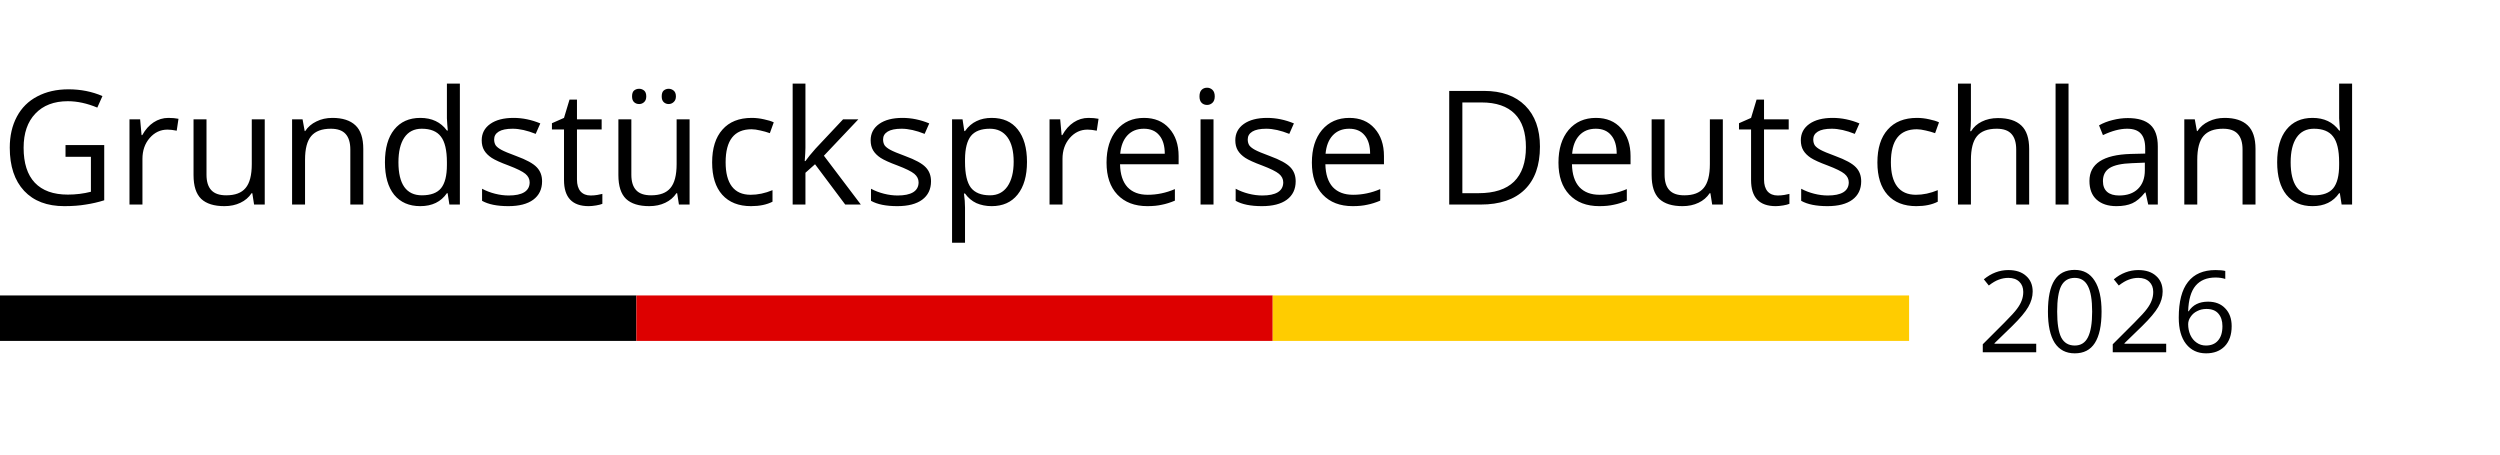
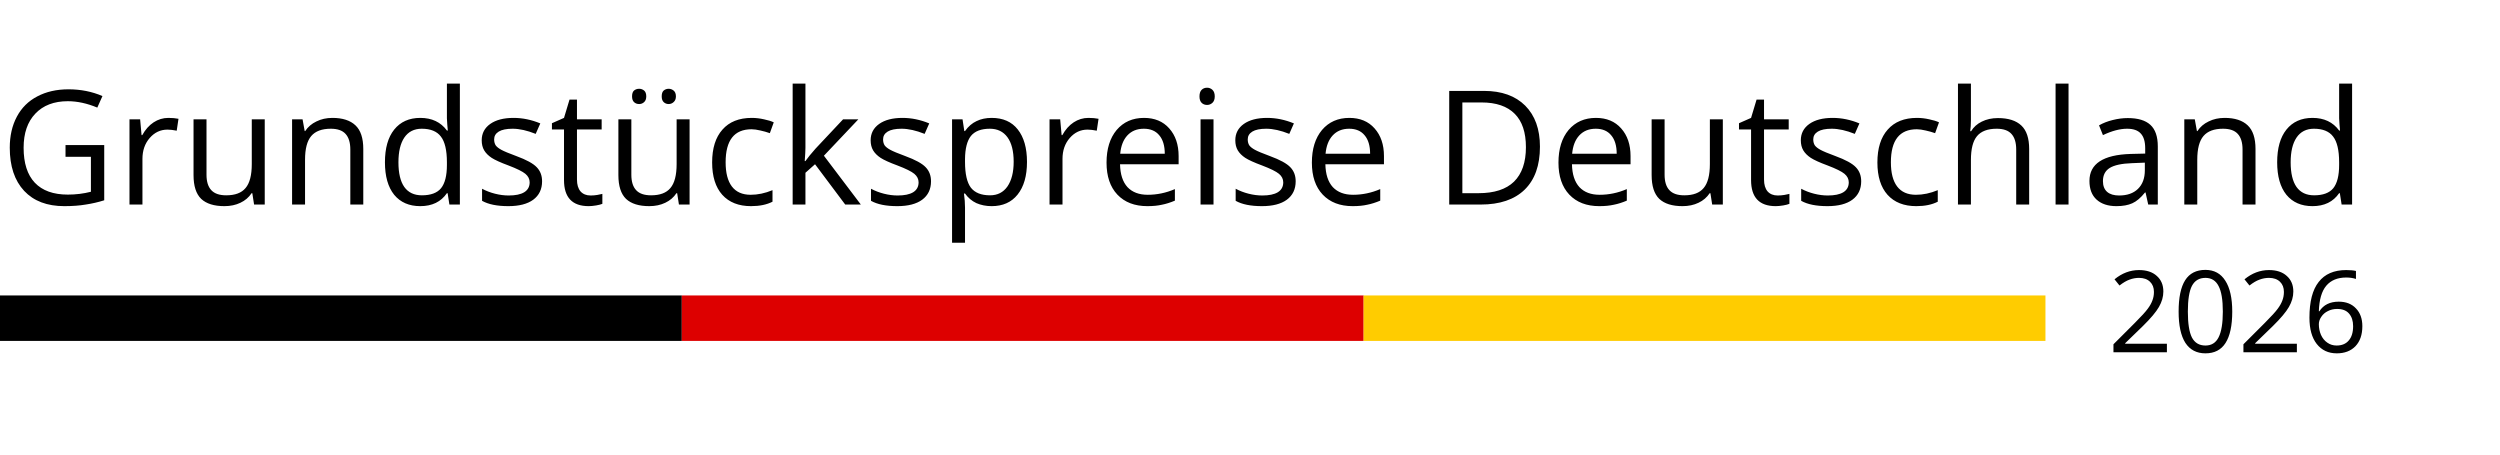
<svg xmlns="http://www.w3.org/2000/svg" width="220" height="40" viewBox="0 0 220 40">
  <text x="0" y="18" font-family="'Open Sans', system-ui, -apple-system, sans-serif" font-size="14" font-weight="500" fill="#000000">Grundstückspreise Deutschland</text>
-   <rect x="0" y="26" width="56" height="4" fill="#000000" />
-   <rect x="56" y="26" width="56" height="4" fill="#DD0000" />
-   <rect x="112" y="26" width="56" height="4" fill="#FFCC00" />
-   <text x="174" y="31" font-family="'Open Sans', system-ui, -apple-system, sans-serif" font-size="10" font-weight="500" fill="#000000">2026</text>
+   <rect x="0" y="26" width="60" height="4" fill="#000000" />
+   <rect x="60" y="26" width="60" height="4" fill="#DD0000" />
+   <rect x="120" y="26" width="60" height="4" fill="#FFCC00" />
+   <text x="185.5" y="31" font-family="'Open Sans', system-ui, -apple-system, sans-serif" font-size="10" font-weight="500" fill="#000000">2026</text>
</svg>
